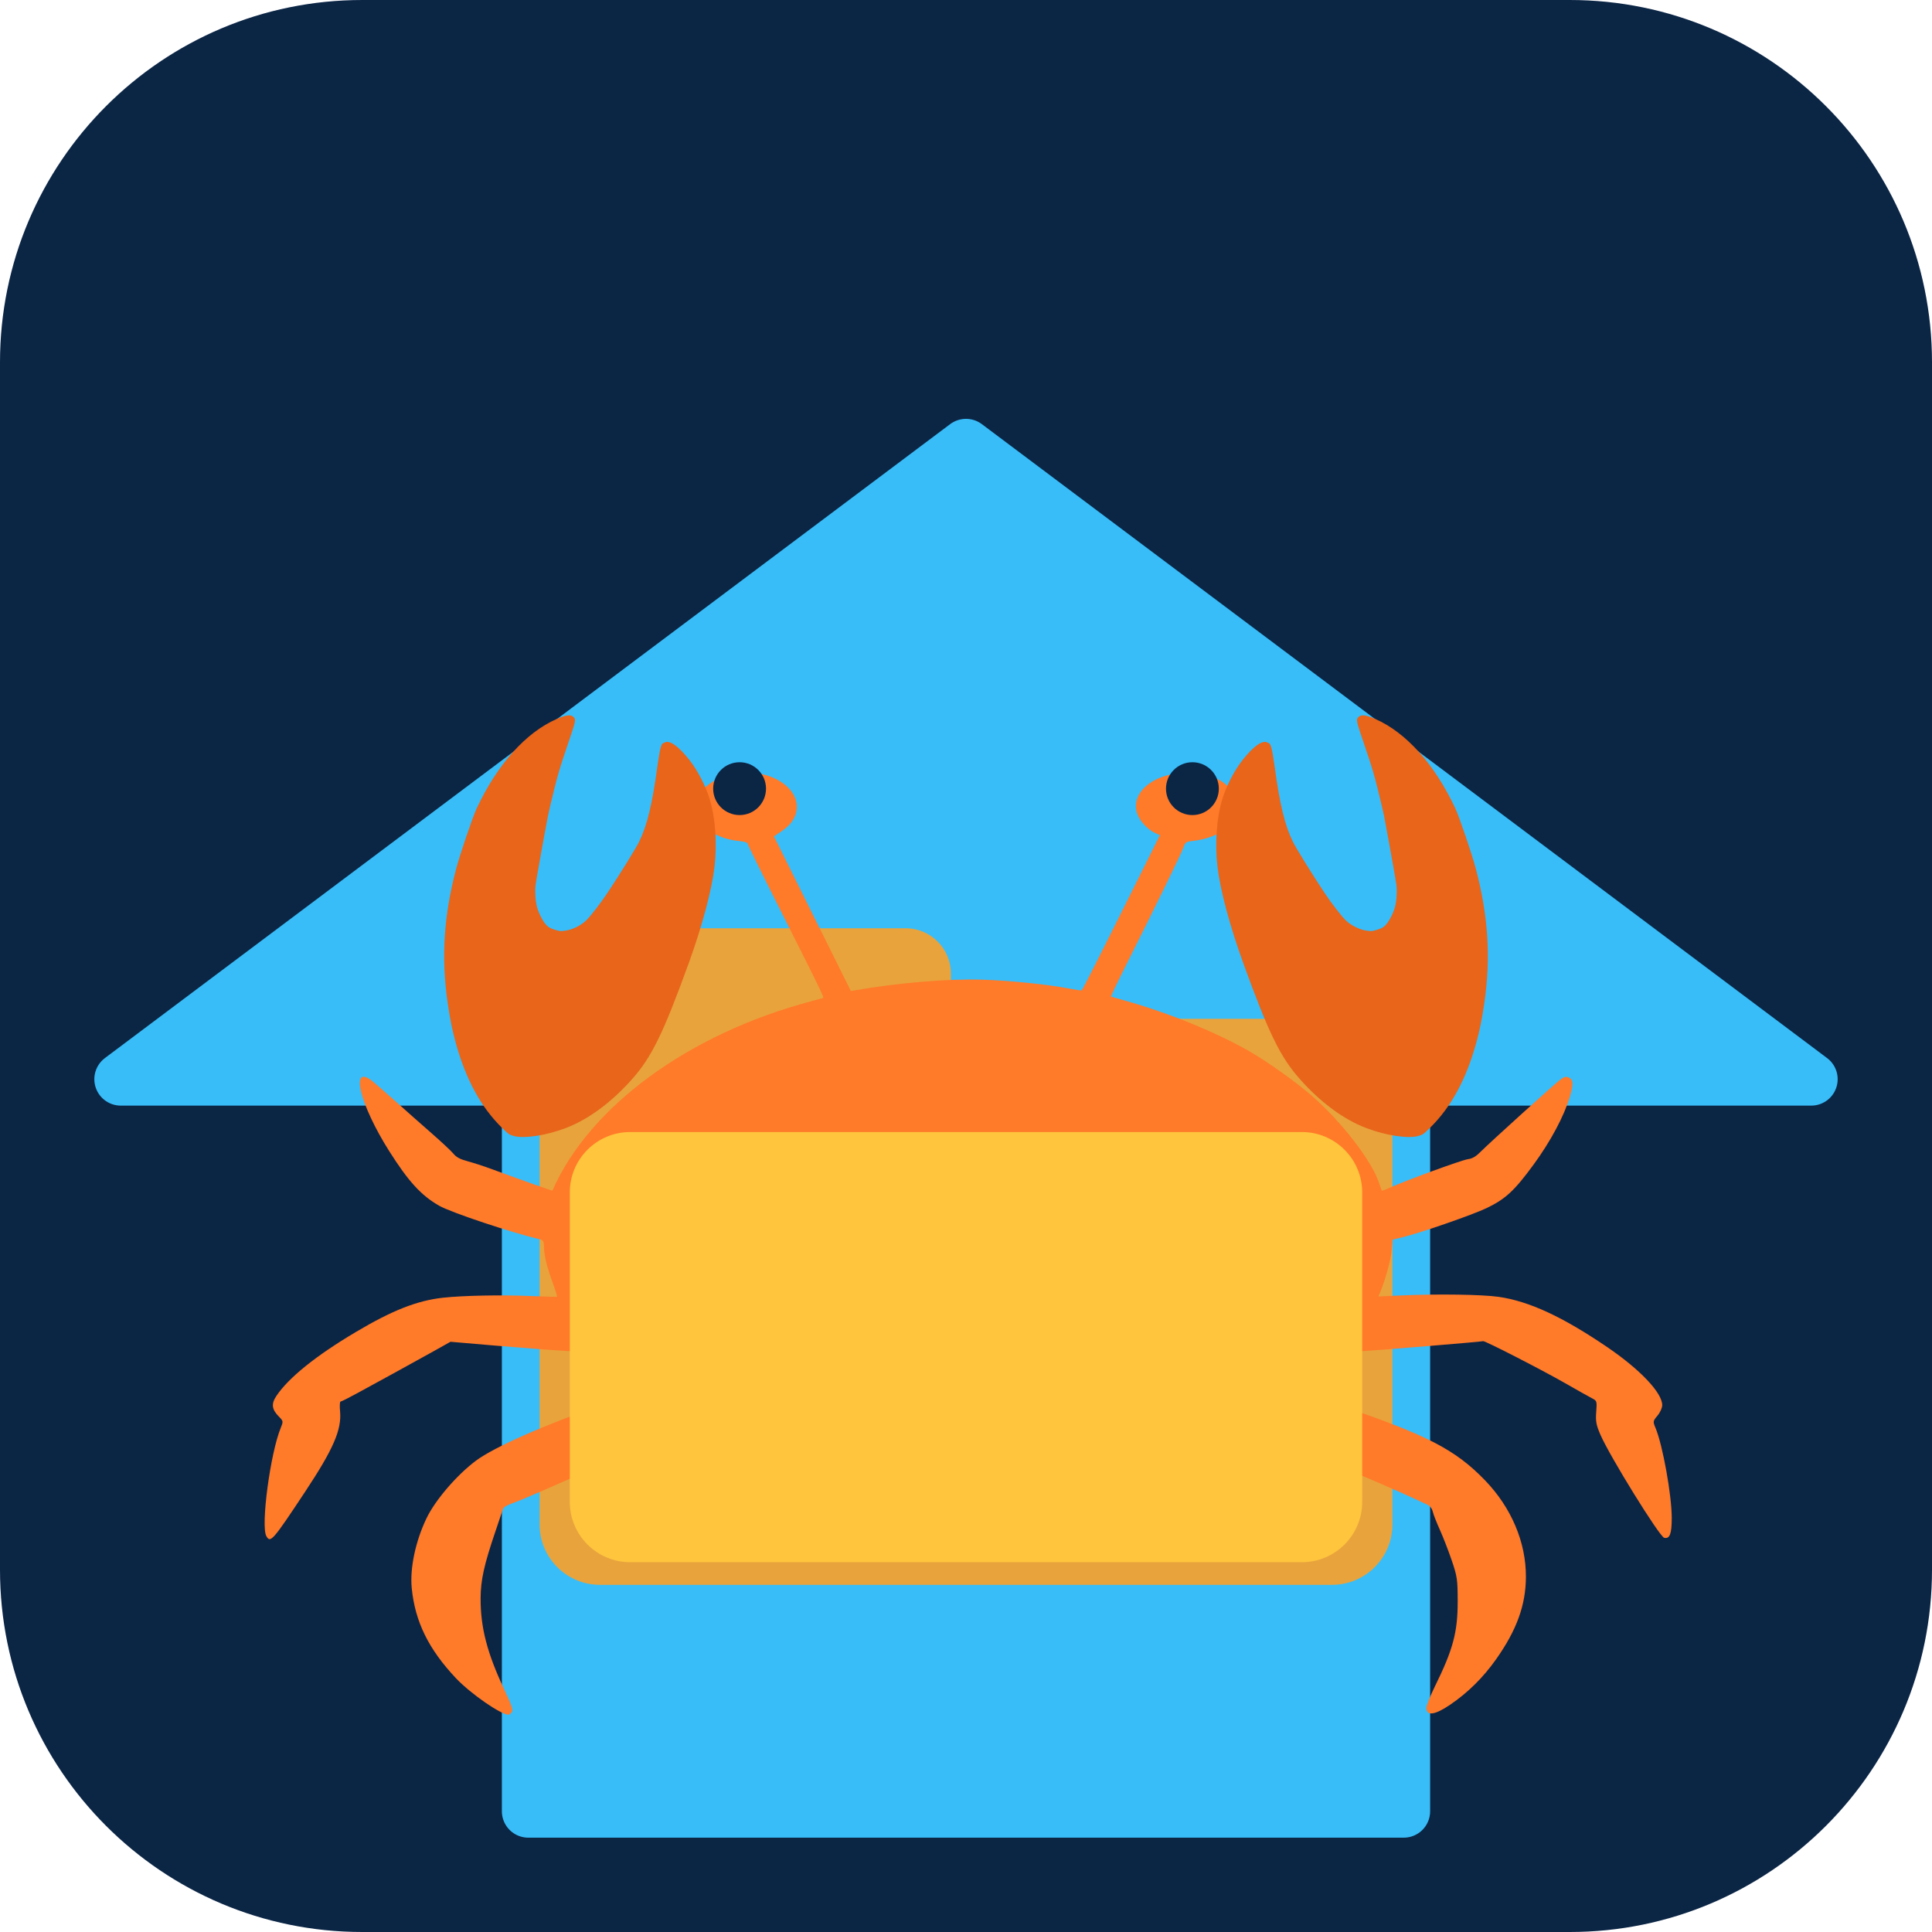
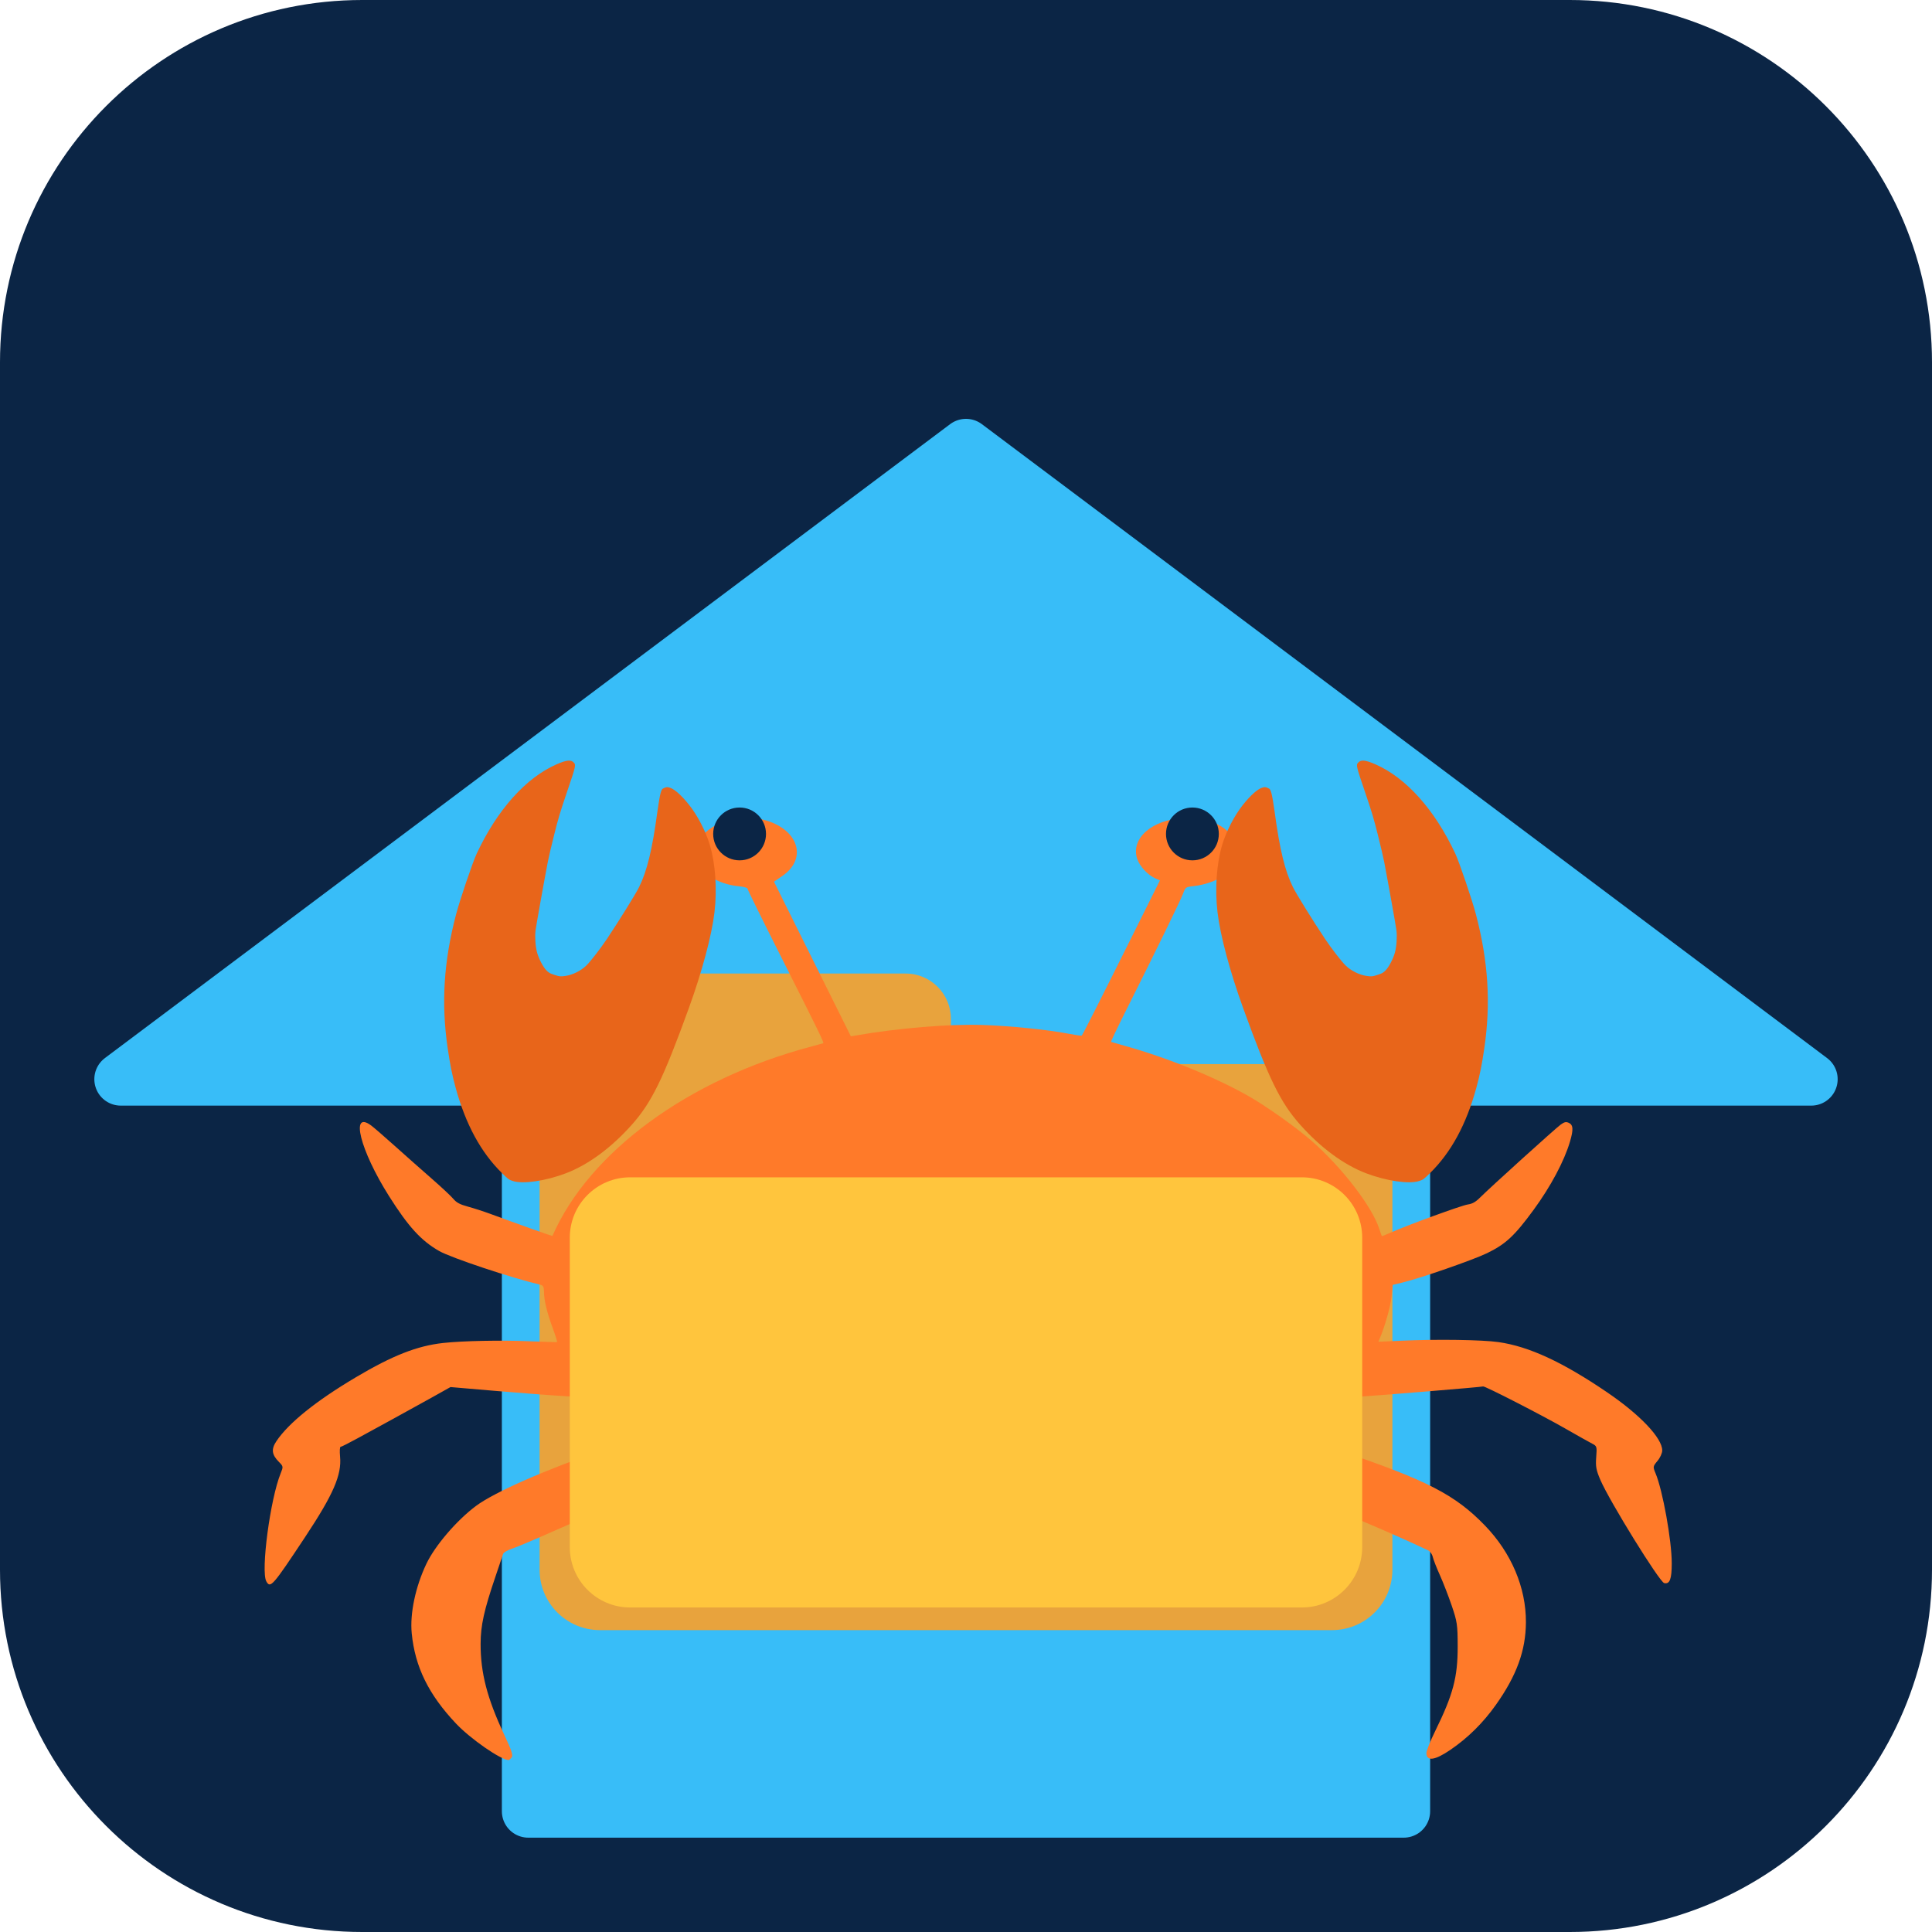
<svg xmlns="http://www.w3.org/2000/svg" viewBox="0 0 512 512" width="512" height="512">
  <rect x="0" y="0" width="512" height="512" rx="96" fill="#0B2545" />
  <path d="M256 118 L480 286 H372 V480 H140 V286 H32 Z" fill="#38BDF8" stroke="#38BDF8" stroke-width="14" stroke-linejoin="round" />
-   <rect x="160" y="246" width="92" height="32" rx="12" fill="#E8A33D" />
-   <rect x="143" y="270" width="226" height="150" rx="16" fill="#E8A33D" />
-   <g fill="#FF7A29" transform="translate(-2.0,157.9) scale(0.504,0.3444)">
+   <rect x="160" y="258" width="92" height="32" rx="12" fill="#E8A33D" />
+   <rect x="143" y="282" width="226" height="150" rx="16" fill="#E8A33D" />
+   <g fill="#FF7A29" transform="translate(-2.0,169.9) scale(0.504,0.3444)">
    <path d="M 385.462 138.366 C 379.171 141.295, 372.670 148.536, 371.011 154.462 C 369.417 160.155, 370.091 169.384, 372.461 174.320 C 376.090 181.881, 383.914 187.478, 392.497 188.655 C 395.017 189, 397 189.805, 397 190.484 C 397 191.150, 405.365 215.951, 415.588 245.598 C 434.707 301.039, 437.365 309.029, 436.818 309.430 C 436.643 309.559, 433.800 310.711, 430.500 311.990 C 366.087 336.965, 313.856 392.911, 294.429 457.738 C 294.363 457.959, 275.367 448.061, 261.500 440.580 C 258.200 438.800, 253.025 436.357, 250 435.151 C 245.755 433.460, 243.998 432.083, 242.301 429.120 C 241.091 427.007, 235.910 419.929, 230.788 413.390 C 225.666 406.850, 217.024 395.650, 211.582 388.500 C 206.141 381.350, 200.550 374.262, 199.158 372.750 C 187.944 360.570, 193.332 391.879, 208.494 427 C 218.707 450.657, 225.407 461.394, 234.912 469.332 C 241.183 474.570, 272.891 490.027, 288.250 495.333 C 289.587 495.794, 290.002 497.066, 290.008 500.719 C 290.018 507.229, 291.548 516.507, 294.639 528.802 C 296.064 534.468, 297.065 539.223, 296.865 539.368 C 296.664 539.514, 290.200 539.240, 282.500 538.760 C 267.511 537.825, 247.349 538.411, 236.975 540.081 C 223.284 542.286, 210.353 549.727, 191 566.536 C 170.154 584.642, 155.713 601.648, 149.314 615.626 C 146.491 621.792, 146.838 626.009, 150.628 631.594 C 152.941 635.002, 152.972 635.294, 151.567 640.310 C 146.085 659.878, 141.017 715.653, 144.006 723.516 C 146.141 729.131, 147.301 727.193, 164.362 689.500 C 179.264 656.580, 183.691 641.674, 182.781 627.495 C 182.517 623.373, 182.638 620, 183.050 620 C 183.462 620, 187.584 616.962, 192.210 613.250 C 196.836 609.538, 205.319 602.753, 211.060 598.173 C 216.802 593.593, 225.853 586.280, 231.173 581.921 L 240.846 573.997 264.460 576.953 C 277.448 578.580, 294.618 580.466, 302.614 581.145 L 317.154 582.381 318.971 585.940 C 321.545 590.982, 331.523 604.808, 335.779 609.232 C 337.754 611.284, 339.174 613.113, 338.935 613.297 C 338.696 613.480, 330.721 617.537, 321.214 622.311 C 290.891 637.538, 263.891 654.938, 254.255 665.464 C 244.108 676.547, 232.734 695.965, 228.167 710 C 222.413 727.684, 219.444 748.299, 220.461 763.500 C 222.189 789.296, 229.299 810.516, 243.704 832.870 C 251.337 844.713, 267.380 861, 271.415 861 C 271.698 861, 272.411 860.101, 272.999 859.002 C 273.849 857.413, 273.043 853.808, 269.059 841.390 C 260.102 813.468, 256.639 793.916, 256.682 771.500 C 256.710 757.347, 258.484 745.638, 264.564 719.500 C 266.483 711.250, 268.250 703.585, 268.491 702.466 C 268.750 701.266, 270.793 699.527, 273.476 698.224 C 275.977 697.009, 286.612 690.397, 297.110 683.531 C 307.608 676.665, 321.891 668.157, 328.849 664.625 C 335.807 661.092, 348.047 654.887, 356.049 650.836 L 370.598 643.470 379.549 649.271 C 402.879 664.390, 434.871 677.472, 462.071 683.014 C 485.105 687.709, 520.167 689.441, 541.500 686.939 C 580.997 682.306, 615.172 670.020, 646.363 649.237 C 653.342 644.587, 657.666 642.290, 658.382 642.853 C 659.459 643.700, 664.647 646.473, 690.500 660.017 C 707.751 669.055, 732.751 684.426, 754.613 699.436 C 755.874 700.302, 756.977 702.452, 757.347 704.767 C 757.688 706.902, 759.348 713.115, 761.036 718.574 C 762.723 724.033, 765.524 734.575, 767.259 742 C 770.174 754.474, 770.416 756.868, 770.437 773.500 C 770.468 797.352, 768.037 810.718, 758.530 838.958 C 756.039 846.360, 754 853.871, 754 855.649 C 754 862.151, 758.426 861.308, 766.492 853.268 C 775.798 843.991, 783.798 832.427, 790.542 818.500 C 801.458 795.959, 806.241 776.706, 806.317 755 C 806.410 728.313, 798.661 701.559, 784.733 680.478 C 769.184 656.944, 754.138 645.561, 709.250 623.375 C 697.563 617.599, 688 612.695, 688 612.478 C 688 612.261, 691.188 608.128, 695.084 603.292 C 698.980 598.456, 703.811 591.740, 705.820 588.367 L 709.472 582.233 716.986 581.575 C 728.627 580.554, 783.374 573.959, 783.809 573.525 C 784.439 572.894, 814.562 595.480, 827 605.909 C 833.325 611.212, 839.675 616.433, 841.111 617.510 C 843.640 619.407, 843.708 619.736, 843.277 627.984 C 842.904 635.124, 843.260 637.951, 845.480 645.484 C 850.341 661.983, 876.568 724.023, 879.028 724.843 C 881.959 725.820, 883 721.812, 882.999 709.559 C 882.997 692.105, 878.237 653.429, 874.481 640.350 C 873.048 635.358, 873.079 635.066, 875.489 630.850 C 876.900 628.381, 877.981 624.891, 877.988 622.779 C 878.019 613.305, 866.398 595.344, 849.088 578.109 C 825.583 554.707, 807.960 542.774, 791.930 539.407 C 783.308 537.596, 759.702 537.090, 741.116 538.318 L 728.731 539.136 729.406 536.818 C 732.184 527.283, 735.128 512.017, 735.652 504.435 L 736.277 495.371 741.389 493.577 C 750.732 490.298, 778.394 476.259, 785.763 471.057 C 795.625 464.095, 800.293 457.750, 810.375 437.609 C 819.322 419.734, 826.445 400.196, 829.465 385.248 C 831.385 375.748, 831.211 372.147, 828.761 370.613 C 827.367 369.740, 826.546 370.018, 824.628 372.012 C 822.050 374.691, 787.478 420.457, 782.207 428.169 C 779.868 431.590, 778.145 433.016, 775.758 433.504 C 772.540 434.162, 743.599 449.626, 735.130 455.212 C 732.727 456.797, 730.670 457.960, 730.559 457.797 C 730.449 457.634, 729.815 455.050, 729.152 452.056 C 725.377 435.020, 709.458 404.776, 693.593 384.500 C 685.565 374.240, 669.933 357.989, 660.695 350.300 C 642.913 335.500, 618.065 320.704, 595.500 311.478 C 591.650 309.904, 588.351 308.515, 588.168 308.393 C 587.986 308.270, 591.514 297.444, 596.008 284.335 C 611.695 238.581, 624.748 199.461, 626.032 194.352 C 627.281 189.382, 627.467 189.182, 631.413 188.571 C 638.285 187.508, 645.704 183.296, 648.845 178.675 C 652.770 172.901, 654 168.759, 654 161.318 C 654 145.776, 642.098 135.080, 626.078 136.227 C 609.695 137.399, 598.429 151.934, 601.896 167.426 C 603.194 173.224, 607.404 179.908, 611.414 182.536 L 613.868 184.143 600.526 223.322 C 582.638 275.850, 573.194 303.140, 572.748 303.585 C 572.546 303.788, 569.257 303.076, 565.440 302.003 C 554.660 298.974, 534.798 296.042, 520.500 295.369 C 502.881 294.539, 476.355 297.768, 453.932 303.472 L 451.364 304.126 431.150 244.621 L 410.936 185.116 415.312 180.741 C 428.384 167.669, 424.127 145.822, 407 138.079 C 400.668 135.216, 391.978 135.331, 385.462 138.366" />
  </g>
-   <rect x="151" y="300" width="210" height="114" rx="16" fill="#FFC53D" />
-   <g fill="#E8651A" transform="translate(33,-43) rotate(-72 100 322) translate(48.0,242.4) scale(0.1688)">
+   <rect x="151" y="312" width="210" height="114" rx="16" fill="#FFC53D" />
+   <g fill="#E8651A" transform="translate(33,-31) rotate(-72 100 322) translate(48.0,242.4) scale(0.1688)">
    <path d="M 560 314.076 C 483.768 318.510, 420.715 334.684, 356.694 366.225 C 333.385 377.708, 318.172 386.270, 301 397.568 C 251.168 430.355, 216.846 466.498, 196.195 507.934 C 189.792 520.783, 189.502 521.676, 189.552 528.434 C 189.676 545.154, 205.550 577.232, 226.700 603.500 C 250.292 632.801, 286.518 658.814, 331 678.393 C 373.978 697.310, 414.908 703.127, 533 707.103 C 593.897 709.153, 652.607 706.060, 688.500 698.910 C 724.745 691.690, 761.992 676.622, 787.500 658.859 C 805.650 646.221, 825.001 626.545, 836.697 608.837 C 847.111 593.069, 853 579.766, 853 572.009 C 853 567.919, 852.479 566.449, 850.077 563.766 C 847.288 560.649, 846.843 560.506, 840.327 560.629 C 836.572 560.700, 823.375 562.600, 811 564.851 C 751.886 575.603, 717.535 578.203, 689.358 574.057 C 677.568 572.323, 629.875 560.604, 597.352 551.451 C 579.354 546.386, 555.134 537.705, 546.841 533.347 C 536.604 527.968, 526.364 517.539, 521.342 507.378 C 517.738 500.085, 517.501 499.044, 517.509 490.552 C 517.517 482.525, 517.845 480.878, 520.400 476.006 C 523.819 469.485, 534.127 458.985, 542.500 453.493 C 550.506 448.242, 564.664 442.519, 574.500 440.559 C 581.318 439.200, 648.028 429.995, 683.500 425.519 C 689.550 424.755, 708.675 423.150, 726 421.951 C 753.305 420.062, 762.816 419.845, 797.420 420.324 C 840.024 420.913, 841.440 420.783, 843.970 416.055 C 847.006 410.383, 844.180 404.018, 833.067 391.500 C 798.020 352.020, 736.577 324.849, 661 315.409 C 645.952 313.529, 583.554 312.706, 560 314.076" />
  </g>
-   <g fill="#E8651A" transform="translate(512,0) scale(-1,1) translate(33,-43) rotate(-72 100 322) translate(48.0,242.4) scale(0.1688)">
+   <g fill="#E8651A" transform="translate(512,0) scale(-1,1) translate(33,-31) rotate(-72 100 322) translate(48.0,242.4) scale(0.1688)">
    <path d="M 560 314.076 C 483.768 318.510, 420.715 334.684, 356.694 366.225 C 333.385 377.708, 318.172 386.270, 301 397.568 C 251.168 430.355, 216.846 466.498, 196.195 507.934 C 189.792 520.783, 189.502 521.676, 189.552 528.434 C 189.676 545.154, 205.550 577.232, 226.700 603.500 C 250.292 632.801, 286.518 658.814, 331 678.393 C 373.978 697.310, 414.908 703.127, 533 707.103 C 593.897 709.153, 652.607 706.060, 688.500 698.910 C 724.745 691.690, 761.992 676.622, 787.500 658.859 C 805.650 646.221, 825.001 626.545, 836.697 608.837 C 847.111 593.069, 853 579.766, 853 572.009 C 853 567.919, 852.479 566.449, 850.077 563.766 C 847.288 560.649, 846.843 560.506, 840.327 560.629 C 836.572 560.700, 823.375 562.600, 811 564.851 C 751.886 575.603, 717.535 578.203, 689.358 574.057 C 677.568 572.323, 629.875 560.604, 597.352 551.451 C 579.354 546.386, 555.134 537.705, 546.841 533.347 C 536.604 527.968, 526.364 517.539, 521.342 507.378 C 517.738 500.085, 517.501 499.044, 517.509 490.552 C 517.517 482.525, 517.845 480.878, 520.400 476.006 C 523.819 469.485, 534.127 458.985, 542.500 453.493 C 550.506 448.242, 564.664 442.519, 574.500 440.559 C 581.318 439.200, 648.028 429.995, 683.500 425.519 C 689.550 424.755, 708.675 423.150, 726 421.951 C 753.305 420.062, 762.816 419.845, 797.420 420.324 C 840.024 420.913, 841.440 420.783, 843.970 416.055 C 847.006 410.383, 844.180 404.018, 833.067 391.500 C 798.020 352.020, 736.577 324.849, 661 315.409 C 645.952 313.529, 583.554 312.706, 560 314.076" />
  </g>
-   <circle cx="196" cy="209" r="7" fill="#0B2545" />
-   <circle cx="316" cy="209" r="7" fill="#0B2545" />
+   <circle cx="196" cy="221" r="7" fill="#0B2545" />
+   <circle cx="316" cy="221" r="7" fill="#0B2545" />
</svg>
